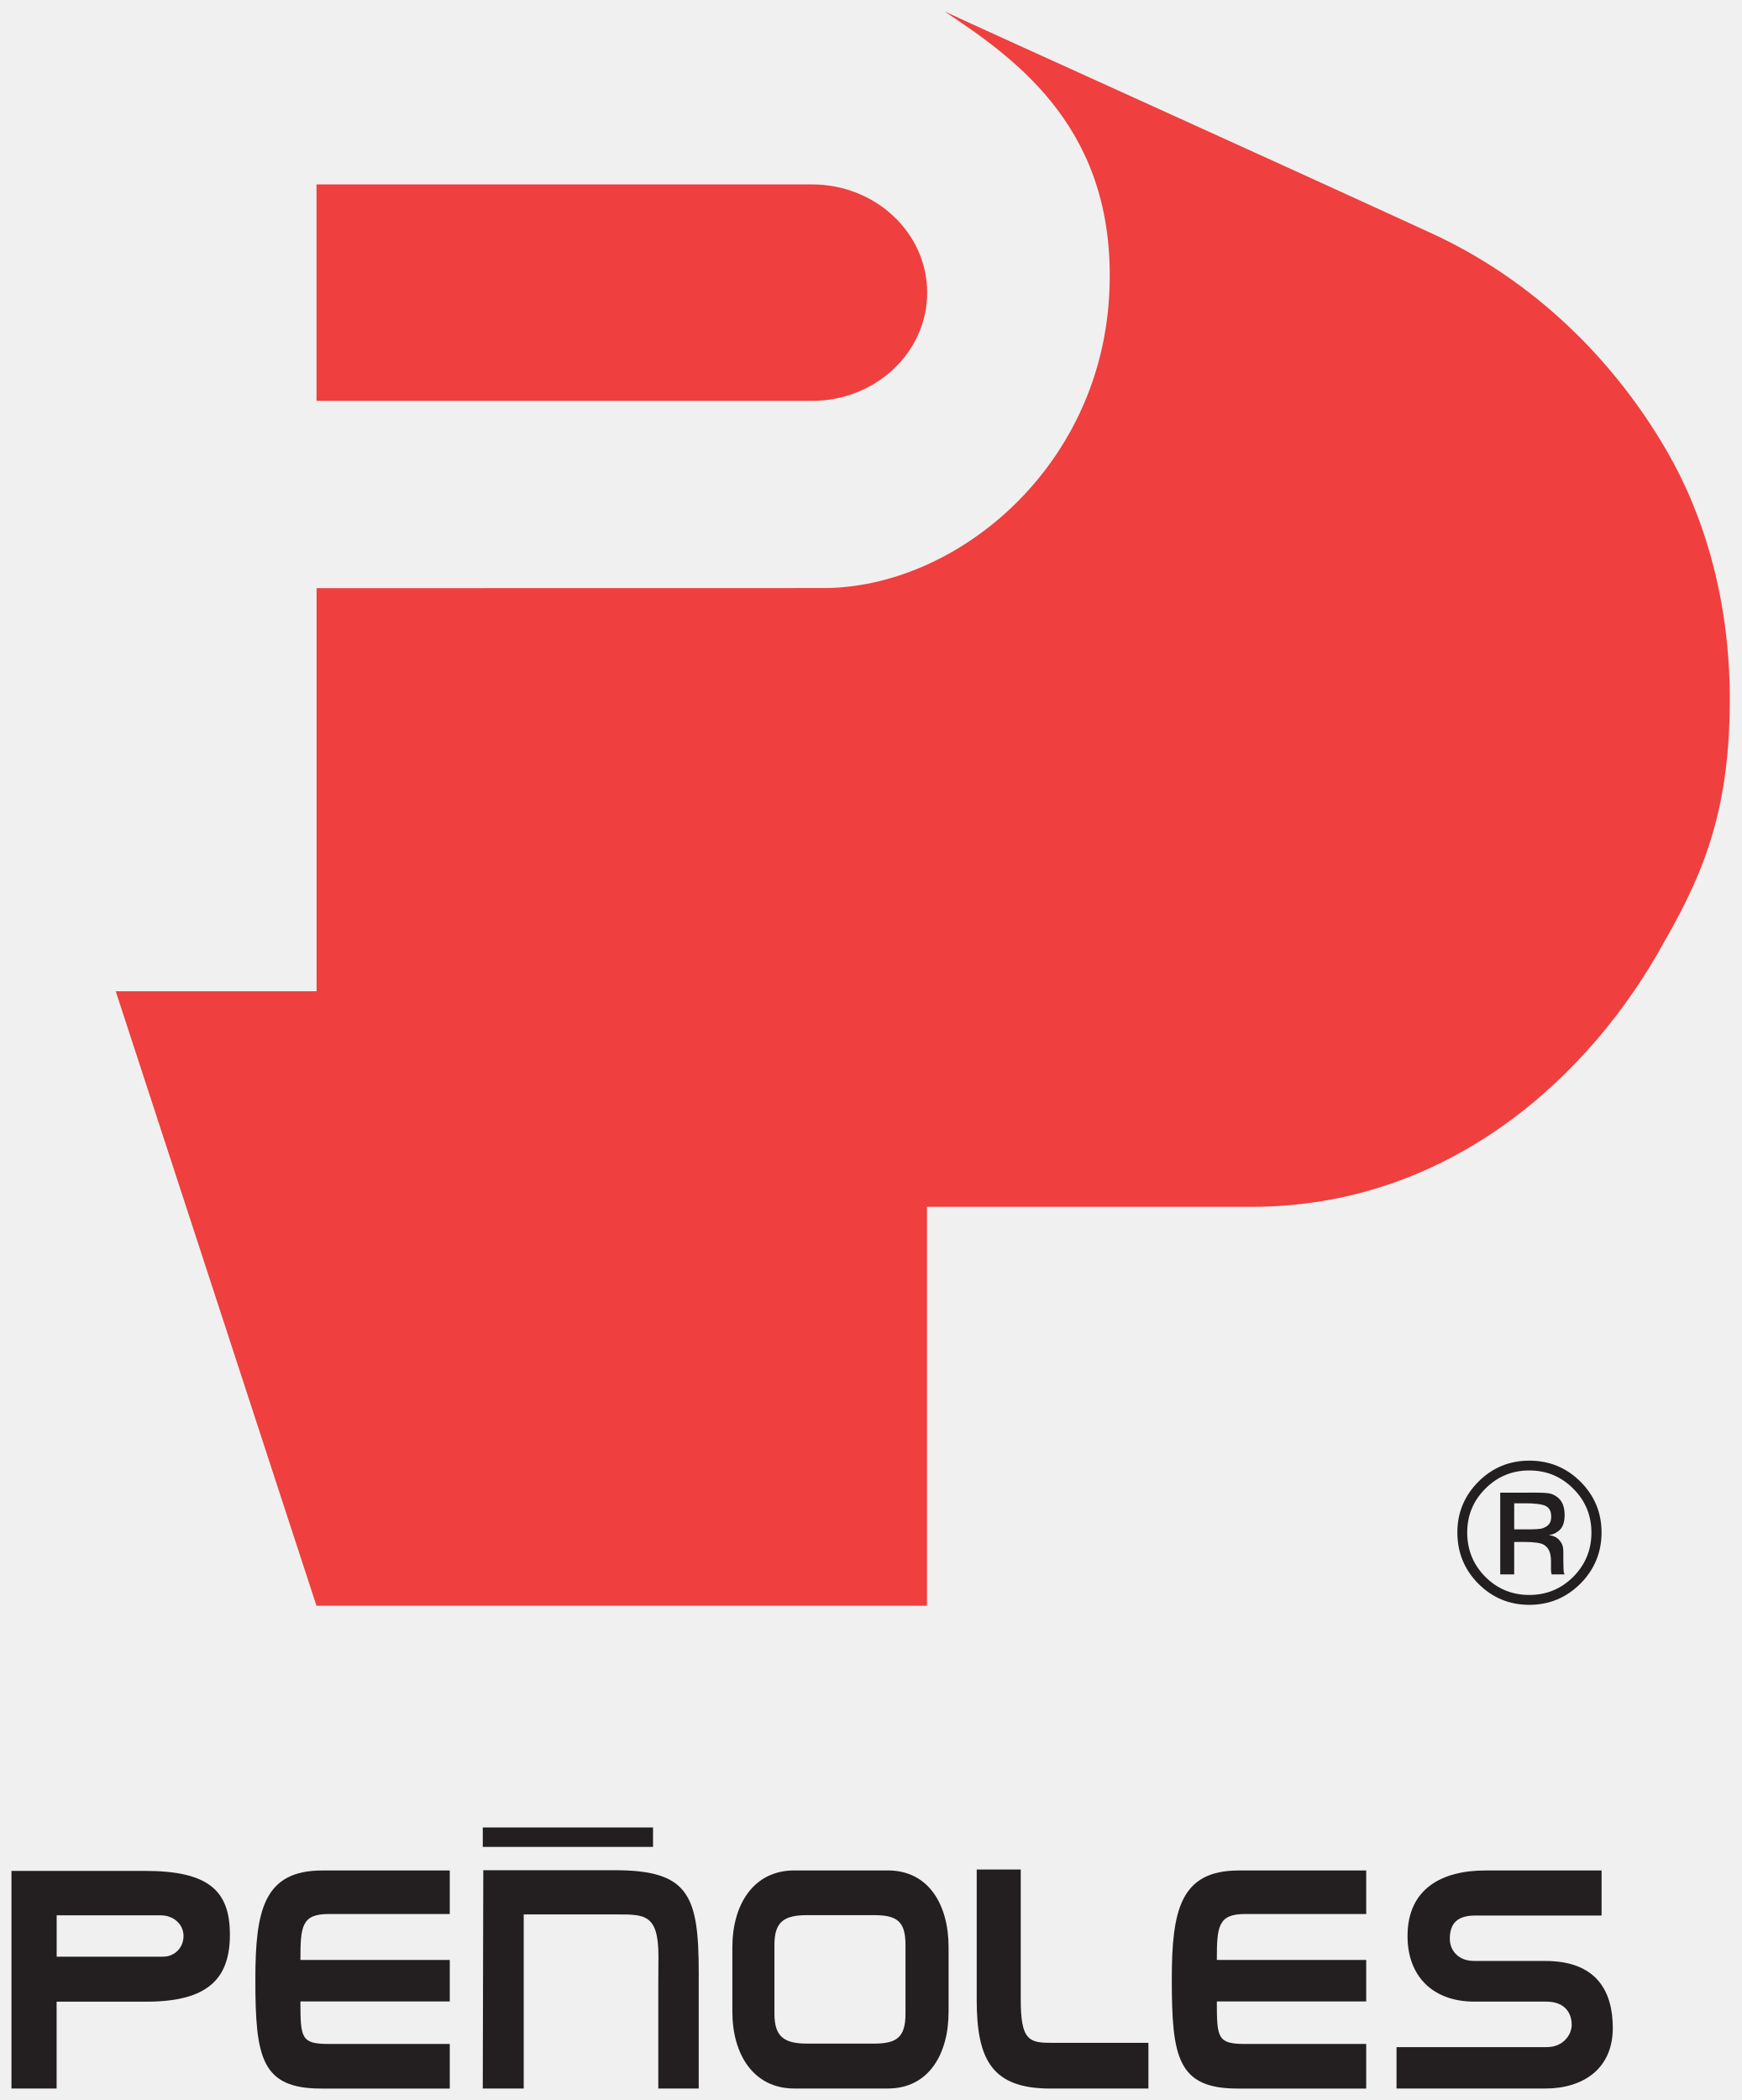
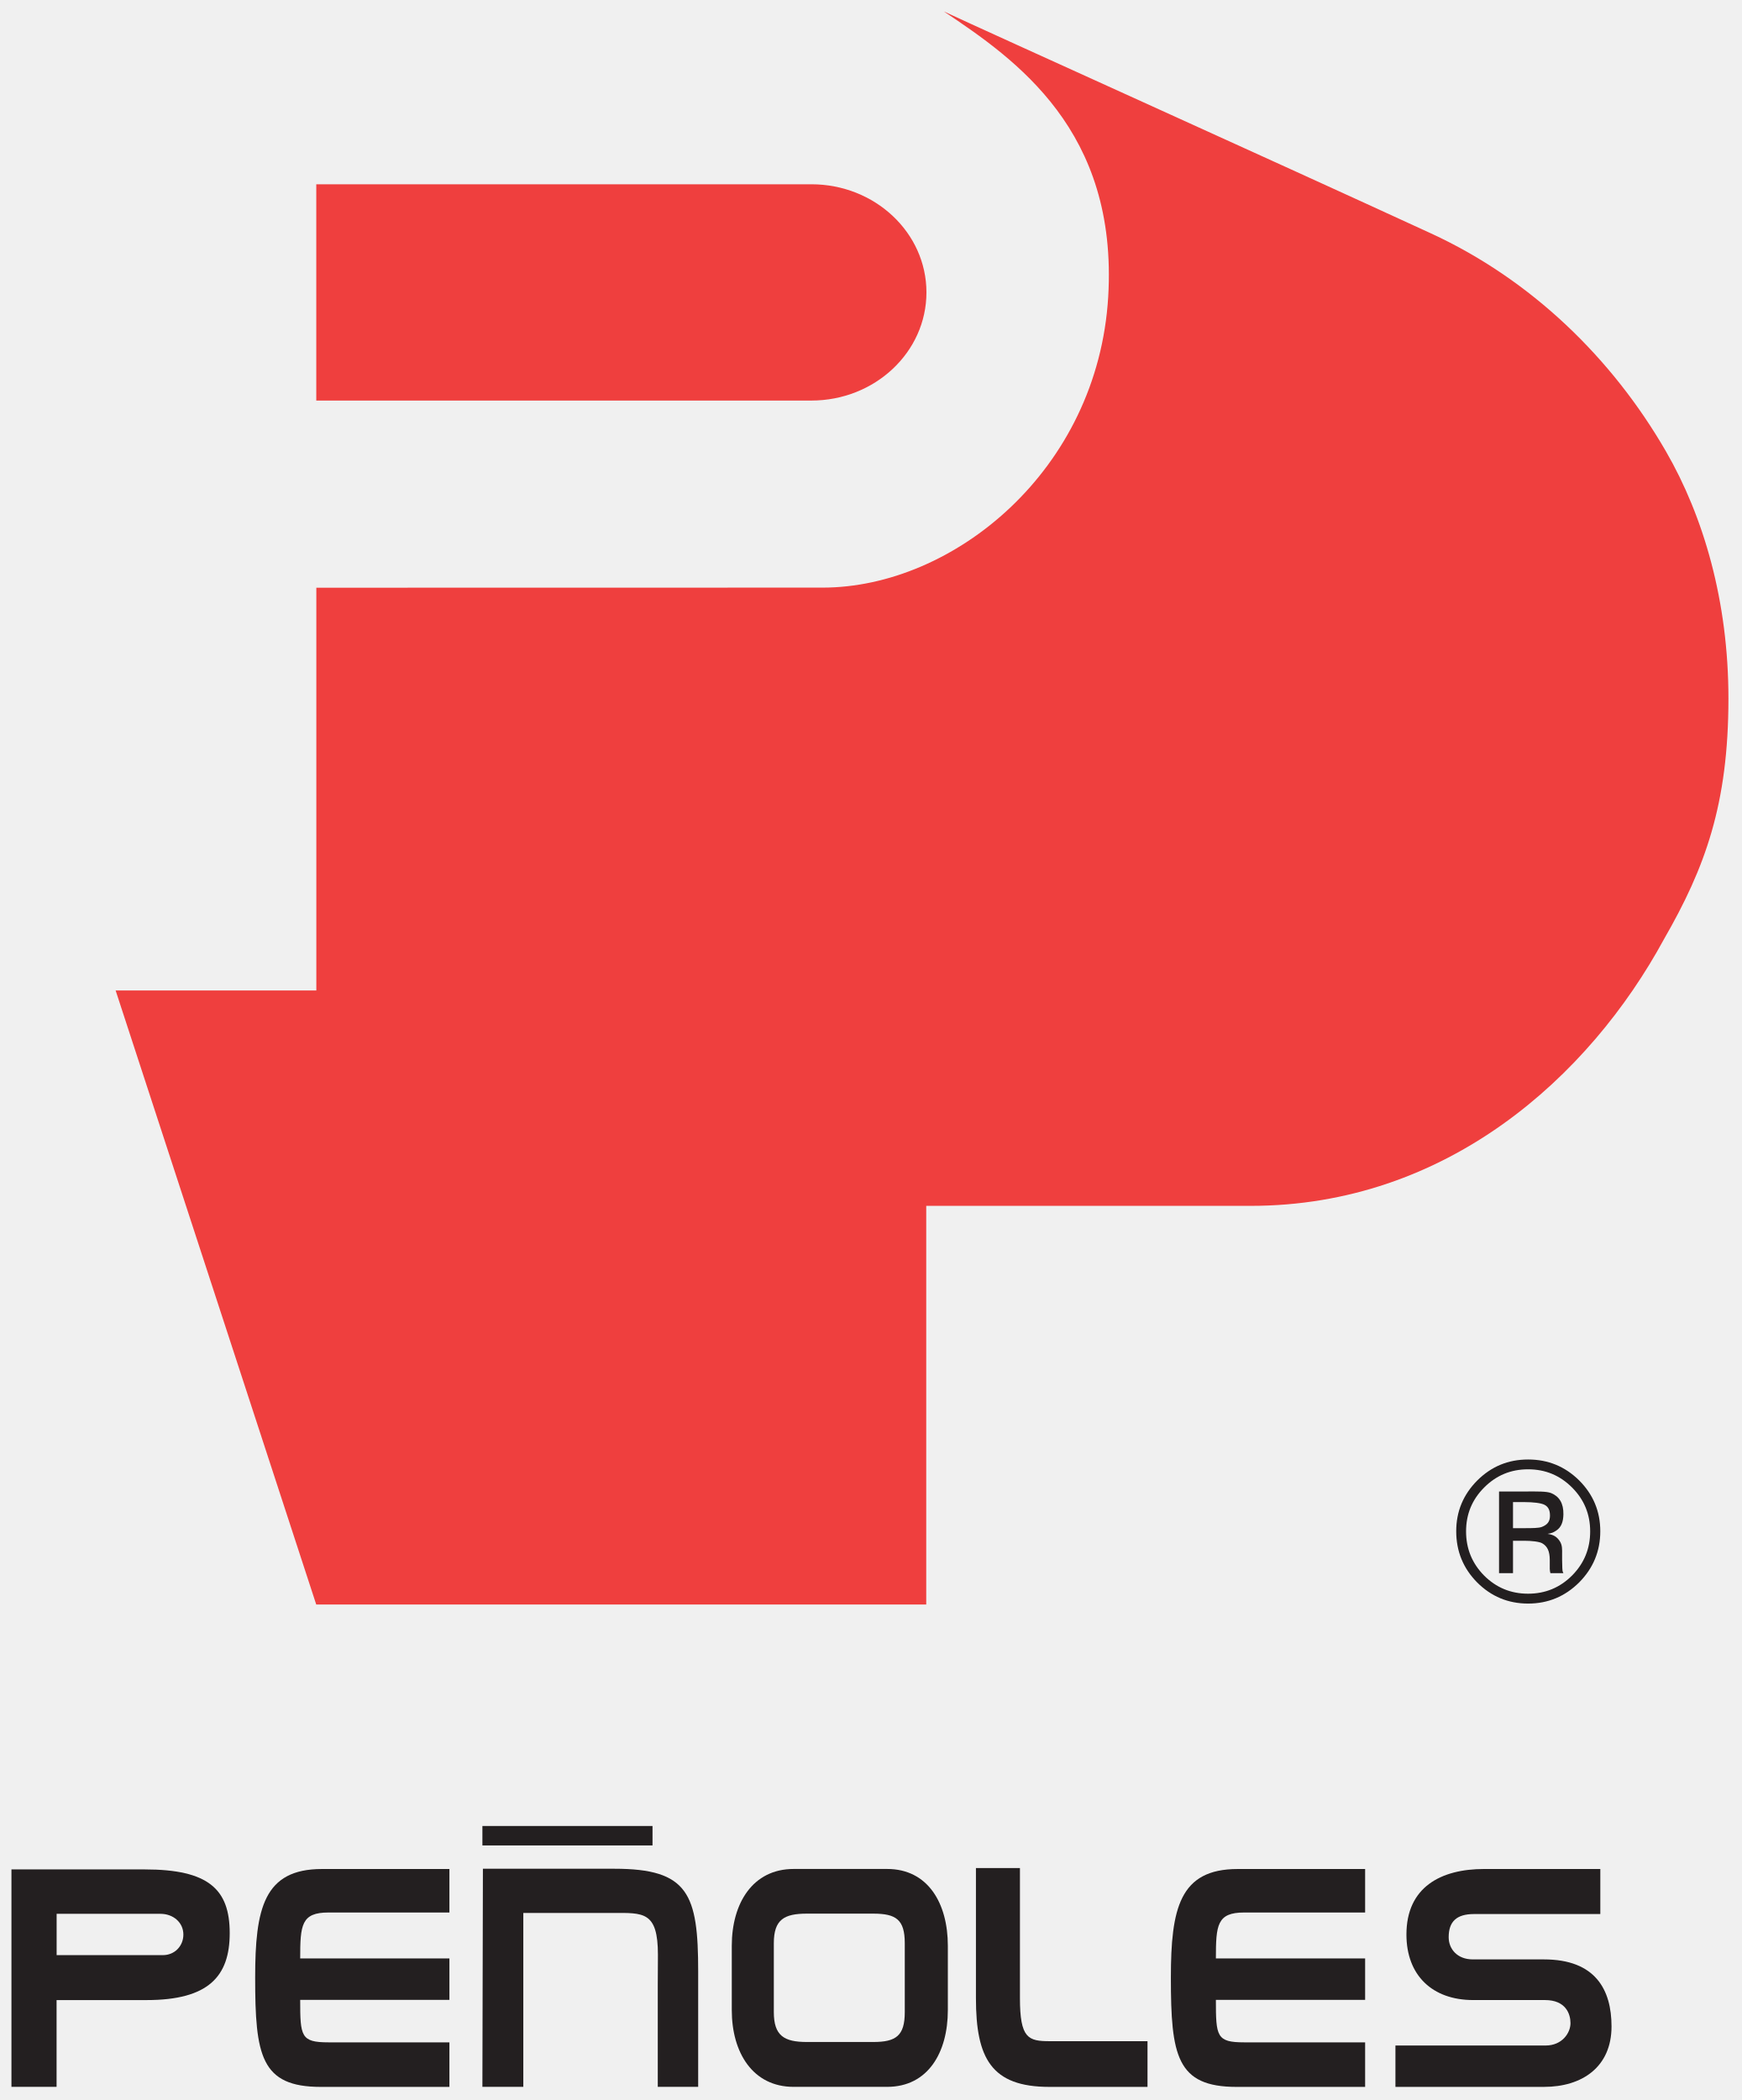
- <svg xmlns="http://www.w3.org/2000/svg" version="1.1" width="538.583" height="649.488" id="svg16820">
-   <defs id="defs16822">
-     <clipPath id="clipPath15639">
-       <path d="M 0,0 612,0 612,792 0,792 0,0 z" id="path15641" />
+ <svg xmlns="http://www.w3.org/2000/svg" width="539" height="650" viewBox="0 0 539 650" fill="none">
+   <g clip-path="url(#clip0_204_1780)">
+     <path d="M97.905 57.035H251.148C270.835 57.035 286.782 72.026 286.782 90.504C286.782 108.991 270.835 123.982 251.148 123.982H97.905V57.035Z" fill="#EF3F3E" />
+     <path d="M535.04 216.184C535.04 186.119 527.352 159.841 515.624 139.582C499.078 110.988 474.168 86.632 443.025 72.27C391.472 48.542 307.004 10.47 292.173 3.542C314.541 18.486 346.079 40.404 343.051 91.854C339.844 145.629 295.079 181.882 254.626 181.882C251.673 181.882 97.924 181.91 97.924 181.91V306.578H35.796L97.887 496.626H286.717V373.243H387.113C447.797 373.243 491.915 333.38 515.099 290.678C527.812 268.59 535.04 248.94 535.04 216.184Z" fill="#EF3F3E" />
+     <path d="M44.811 578.628C64.536 578.628 71.108 584.76 71.108 598.344C71.108 611.75 64.536 619.072 45.383 619.072H17.512V645.931H3.543V578.628H44.811ZM17.53 592.372V605.16H50.427C54.065 605.16 56.764 602.338 56.764 598.794C56.764 595.007 53.568 592.372 49.686 592.372H17.53Z" fill="#231F20" />
+     <path d="M92.925 606.178H139.116V619.003H92.925C92.925 630.309 93.113 632.156 101.691 632.156H139.116V645.946H99.31C80.738 645.946 78.985 636.224 78.985 612.131C78.985 590.747 81.657 578.503 99.666 578.503H139.116V591.965H101.691C93.272 591.965 92.925 595.809 92.925 606.178Z" fill="#231F20" />
+     <path d="M376.379 606.178H422.579V619.003H376.379C376.379 630.309 376.567 632.156 385.145 632.156H422.579V645.946H382.782C364.211 645.946 362.448 636.224 362.448 612.131C362.448 590.747 365.139 578.503 383.129 578.503H422.579V591.965H385.145C376.745 591.965 376.379 595.809 376.379 606.178Z" fill="#231F20" />
+     <path d="M302.104 618.484V578.2H315.726V618.484C315.726 630.962 318.295 631.797 324.998 631.797H355.213V645.944H324.848C306.838 645.944 302.104 637.056 302.104 618.484Z" fill="#231F20" />
+     <path d="M456.307 592.439C450.813 592.439 448.442 594.83 448.442 599.62C448.442 603.248 451.085 606.483 455.923 606.483H477.935C493.863 606.483 498.851 615.857 498.851 627.229C498.851 639.792 489.738 645.942 477.935 645.942H431.96V633.135H478.451C483.532 633.135 486.148 629.273 486.148 626.207C486.148 623.395 484.723 619.064 478.254 619.064H456.035C443.36 619.064 435.364 611.395 435.364 598.786C435.364 584.123 446.004 578.498 459.42 578.498H495.382V592.439H456.307Z" fill="#231F20" />
+     <path d="M274.61 578.488H245.67C233.004 578.488 226.526 589.119 226.526 602.253V622.194C226.526 635.3 233.004 645.931 245.67 645.931H274.61C287.257 645.931 293.407 635.3 293.407 622.194V602.253C293.407 589.119 287.257 578.488 274.61 578.488ZM280.076 622.803C280.076 630.134 277.348 632.047 270.307 632.047H249.795C242.745 632.047 239.539 630.134 239.539 622.803V601.466C239.539 594.135 242.745 592.316 249.795 592.316H270.307C277.348 592.316 280.076 594.135 280.076 601.466V622.803Z" fill="#231F20" />
+     <path d="M190.201 578.421H149.486L149.326 645.929H161.992V630.376V611.973V592.099H189.648C199.126 592.099 203.663 591.536 203.663 605.055C203.663 605.964 203.635 613.745 203.616 614.533V645.929H216.123V610.239C216.123 586.295 213.141 578.421 190.201 578.421Z" fill="#231F20" />
+     <path d="M149.328 571.207H201.987V565.188H149.328V571.207Z" fill="#231F20" />
+     <path d="M488.838 489.791C484.46 494.141 479.21 496.344 473.023 496.344C466.845 496.344 461.585 494.141 457.245 489.791C452.941 485.432 450.776 480.154 450.776 473.957C450.776 467.826 452.951 462.604 457.31 458.226C461.66 453.904 466.873 451.748 473.023 451.748C479.21 451.748 484.46 453.904 488.838 458.226C493.179 462.576 495.372 467.807 495.372 473.957C495.372 480.135 493.179 485.404 488.838 489.791ZM459.42 460.429C455.679 464.16 453.823 468.698 453.823 473.994C453.823 479.329 455.679 483.885 459.391 487.654C463.132 491.404 467.679 493.288 473.013 493.288C478.366 493.288 482.894 491.404 486.644 487.654C490.376 483.885 492.241 479.329 492.241 473.994C492.241 468.698 490.376 464.16 486.644 460.429C482.876 456.651 478.348 454.785 473.013 454.785C467.707 454.785 463.17 456.651 459.42 460.429ZM472.638 461.648C475.676 461.648 478.732 461.563 480.157 462.144C482.679 463.185 484.019 465.294 483.954 468.744C483.916 470.938 483.344 472.71 481.751 473.741C480.907 474.285 480.579 474.51 479.06 474.763C480.982 475.054 481.91 475.682 482.801 476.976C483.673 478.269 483.551 479.704 483.551 480.932V482.713C483.551 483.285 483.579 484.71 483.616 485.357C483.635 485.994 483.701 486.416 483.823 486.622L483.954 486.932H479.932C479.913 486.847 479.885 486.763 479.876 486.669C479.848 486.604 479.829 486.519 479.81 486.407L479.735 485.629V482.872C479.735 480.069 478.948 478.588 477.401 477.688C476.501 477.163 474.063 476.901 471.776 476.901H468.354V486.932H464.032V461.648H472.638ZM478.151 465.791C477.063 465.201 474.476 464.938 472.057 464.938H468.354V473.001H472.291C474.138 473.001 476.341 472.991 477.26 472.626C478.948 471.96 479.801 471.023 479.801 469.138C479.801 467.376 479.257 466.401 478.151 465.791Z" fill="#231F20" />
+   </g>
+   <defs>
+     <clipPath id="clip0_204_1780">
+       <rect width="538.583" height="649.488" fill="white" />
    </clipPath>
  </defs>
-   <g transform="translate(-98.049,-177.3752)" id="layer1">
-     <g transform="matrix(7.499949,0,0,7.499949,-1839.189,-3478.04)" id="g16883">
-       <g transform="matrix(1.25,0,0,-1.25,-376.8307,641.1485)" id="g15635">
-         <g clip-path="url(#clipPath15639)" id="g15637">
-           <g transform="translate(518.5479,116.9214)" id="g15643" style="fill:#ef3f3e;fill-opacity:1">
-             <path d="m 0,0 16.346,0 c 2.1,0 3.801,-1.599 3.801,-3.57 0,-1.972 -1.701,-3.571 -3.801,-3.571 L 0,-7.141 0,0 z" id="path15645" style="fill:#ef3f3e;fill-opacity:1;fill-rule:nonzero;stroke:none" />
-           </g>
-           <g transform="translate(565.1759,99.9454)" id="g15647" style="fill:#ef3f3e;fill-opacity:1">
-             <path d="m 0,0 c 0,3.207 -0.82,6.01 -2.071,8.171 -1.765,3.05 -4.422,5.648 -7.744,7.18 -5.499,2.531 -14.509,6.592 -16.091,7.331 2.386,-1.594 5.75,-3.932 5.427,-9.42 -0.342,-5.736 -5.117,-9.603 -9.432,-9.603 -0.315,0 -16.715,-0.003 -16.715,-0.003 l 0,-13.298 -6.627,0 6.623,-20.272 20.142,0 0,13.161 10.709,0 c 6.473,0 11.179,4.252 13.652,8.807 C -0.771,-5.59 0,-3.494 0,0" id="path15649" style="fill:#ef3f3e;fill-opacity:1;fill-rule:nonzero;stroke:none" />
-           </g>
-           <g transform="translate(512.8846,61.2844)" id="g15651" style="fill:#231f20;fill-opacity:1">
-             <path d="m 0,0 c 2.104,0 2.805,-0.654 2.805,-2.103 0,-1.43 -0.701,-2.211 -2.744,-2.211 l -2.973,0 0,-2.865 -1.49,0 0,7.179 L 0,0 z m -2.91,-1.466 0,-1.364 3.509,0 c 0.388,0 0.676,0.301 0.676,0.679 0,0.404 -0.341,0.685 -0.755,0.685 l -3.43,0 z" id="path15653" style="fill:#231f20;fill-opacity:1;fill-rule:nonzero;stroke:none" />
-           </g>
-           <g transform="translate(518.0167,58.3458)" id="g15655" style="fill:#231f20;fill-opacity:1">
-             <path d="m 0,0 4.927,0 0,-1.368 -4.927,0 c 0,-1.206 0.02,-1.403 0.935,-1.403 l 3.992,0 0,-1.471 -4.246,0 c -1.981,0 -2.168,1.037 -2.168,3.607 0,2.281 0.285,3.587 2.206,3.587 l 4.208,0 0,-1.436 -3.992,0 C 0.037,1.516 0,1.106 0,0" id="path15657" style="fill:#231f20;fill-opacity:1;fill-rule:nonzero;stroke:none" />
-           </g>
-           <g transform="translate(548.2521,58.3458)" id="g15659" style="fill:#231f20;fill-opacity:1">
-             <path d="m 0,0 4.928,0 0,-1.368 -4.928,0 c 0,-1.206 0.02,-1.403 0.935,-1.403 l 3.993,0 0,-1.471 -4.245,0 c -1.981,0 -2.169,1.037 -2.169,3.607 0,2.281 0.287,3.587 2.206,3.587 l 4.208,0 0,-1.436 -3.993,0 C 0.039,1.516 0,1.106 0,0" id="path15661" style="fill:#231f20;fill-opacity:1;fill-rule:nonzero;stroke:none" />
-           </g>
-           <g transform="translate(540.3293,57.0331)" id="g15663" style="fill:#231f20;fill-opacity:1">
-             <path d="m 0,0 0,4.297 1.453,0 0,-4.297 c 0,-1.331 0.274,-1.42 0.989,-1.42 l 3.223,0 0,-1.509 -3.239,0 C 0.505,-2.929 0,-1.981 0,0" id="path15665" style="fill:#231f20;fill-opacity:1;fill-rule:nonzero;stroke:none" />
-           </g>
-           <g transform="translate(556.7777,59.8113)" id="g15667" style="fill:#231f20;fill-opacity:1">
-             <path d="m 0,0 c -0.586,0 -0.839,-0.255 -0.839,-0.766 0,-0.387 0.282,-0.732 0.798,-0.732 l 2.348,0 c 1.699,0 2.231,-1 2.231,-2.213 0,-1.34 -0.972,-1.996 -2.231,-1.996 l -4.904,0 0,1.366 4.959,0 c 0.542,0 0.821,0.412 0.821,0.739 0,0.3 -0.152,0.762 -0.842,0.762 l -2.37,0 c -1.352,0 -2.205,0.818 -2.205,2.163 0,1.564 1.135,2.164 2.566,2.164 l 3.836,0 L 4.168,0 0,0 z" id="path15669" style="fill:#231f20;fill-opacity:1;fill-rule:nonzero;stroke:none" />
-           </g>
-           <g transform="translate(537.3966,61.2994)" id="g15671" style="fill:#231f20;fill-opacity:1">
-             <path d="m 0,0 -3.087,0 c -1.351,0 -2.042,-1.134 -2.042,-2.535 l 0,-2.127 c 0,-1.398 0.691,-2.532 2.042,-2.532 l 3.087,0 c 1.349,0 2.005,1.134 2.005,2.532 l 0,2.127 C 2.005,-1.134 1.349,0 0,0 m 0.583,-4.727 c 0,-0.782 -0.291,-0.986 -1.042,-0.986 l -2.188,0 c -0.752,0 -1.094,0.204 -1.094,0.986 l 0,2.276 c 0,0.782 0.342,0.976 1.094,0.976 l 2.188,0 c 0.751,0 1.042,-0.194 1.042,-0.976 l 0,-2.276 z" id="path15673" style="fill:#231f20;fill-opacity:1;fill-rule:nonzero;stroke:none" />
-           </g>
-           <g transform="translate(528.3928,61.3066)" id="g15675">
-             <path d="m 0,0 -4.343,0 -0.017,-7.201 1.351,0 0,1.659 0,1.963 0,2.12 2.95,0 c 1.011,0 1.495,0.06 1.495,-1.382 0,-0.097 -0.003,-0.927 -0.005,-1.011 l 0,-3.349 1.334,0 0,3.807 C 2.765,-0.84 2.447,0 0,0" id="path15677" style="fill:#231f20;fill-opacity:1;fill-rule:nonzero;stroke:none" />
-           </g>
-         </g>
-       </g>
-       <path d="m 278.211,563.554 7.021,0 0,-0.802 -7.021,0 0,0.802 z" id="path15679" style="fill:#231f20;fill-opacity:1;fill-rule:nonzero;stroke:none" />
-       <g transform="matrix(1.25,0,0,-1.25,323.479,552.698)" id="g15689" style="fill:#231f20;fill-opacity:1">
-         <path d="m 0,0 c -0.467,-0.464 -1.027,-0.699 -1.687,-0.699 -0.659,0 -1.22,0.235 -1.683,0.699 -0.459,0.465 -0.69,1.028 -0.69,1.689 0,0.654 0.232,1.211 0.697,1.678 0.464,0.461 1.02,0.691 1.676,0.691 0.66,0 1.22,-0.23 1.687,-0.691 C 0.463,2.903 0.697,2.345 0.697,1.689 0.697,1.03 0.463,0.468 0,0 M -3.138,3.132 C -3.537,2.734 -3.735,2.25 -3.735,1.685 c 0,-0.569 0.198,-1.055 0.594,-1.457 0.399,-0.4 0.884,-0.601 1.453,-0.601 0.571,0 1.054,0.201 1.454,0.601 0.398,0.402 0.597,0.888 0.597,1.457 0,0.565 -0.199,1.049 -0.597,1.447 -0.402,0.403 -0.885,0.602 -1.454,0.602 -0.566,0 -1.05,-0.199 -1.45,-0.602 m 1.41,-0.13 c 0.324,0 0.65,0.009 0.802,-0.053 C -0.657,2.838 -0.514,2.613 -0.521,2.245 -0.525,2.011 -0.586,1.822 -0.756,1.712 -0.846,1.654 -0.881,1.63 -1.043,1.603 c 0.205,-0.031 0.304,-0.098 0.399,-0.236 0.093,-0.138 0.08,-0.291 0.08,-0.422 l 0,-0.19 c 0,-0.061 0.003,-0.213 0.007,-0.282 0.002,-0.068 0.009,-0.113 0.022,-0.135 l 0.014,-0.033 -0.429,0 C -0.952,0.314 -0.955,0.323 -0.956,0.333 -0.959,0.34 -0.961,0.349 -0.963,0.361 l -0.008,0.083 0,0.294 c 0,0.299 -0.084,0.457 -0.249,0.553 -0.096,0.056 -0.356,0.084 -0.6,0.084 l -0.365,0 0,-1.07 -0.461,0 0,2.697 0.918,0 z M -1.14,2.56 c -0.116,0.063 -0.392,0.091 -0.65,0.091 l -0.395,0 0,-0.86 0.42,0 c 0.197,0 0.432,0.001 0.53,0.04 0.18,0.071 0.271,0.171 0.271,0.372 0,0.188 -0.058,0.292 -0.176,0.357" id="path15691" style="fill:#231f20;fill-opacity:1;fill-rule:nonzero;stroke:none" />
-       </g>
-     </g>
-   </g>
</svg>
